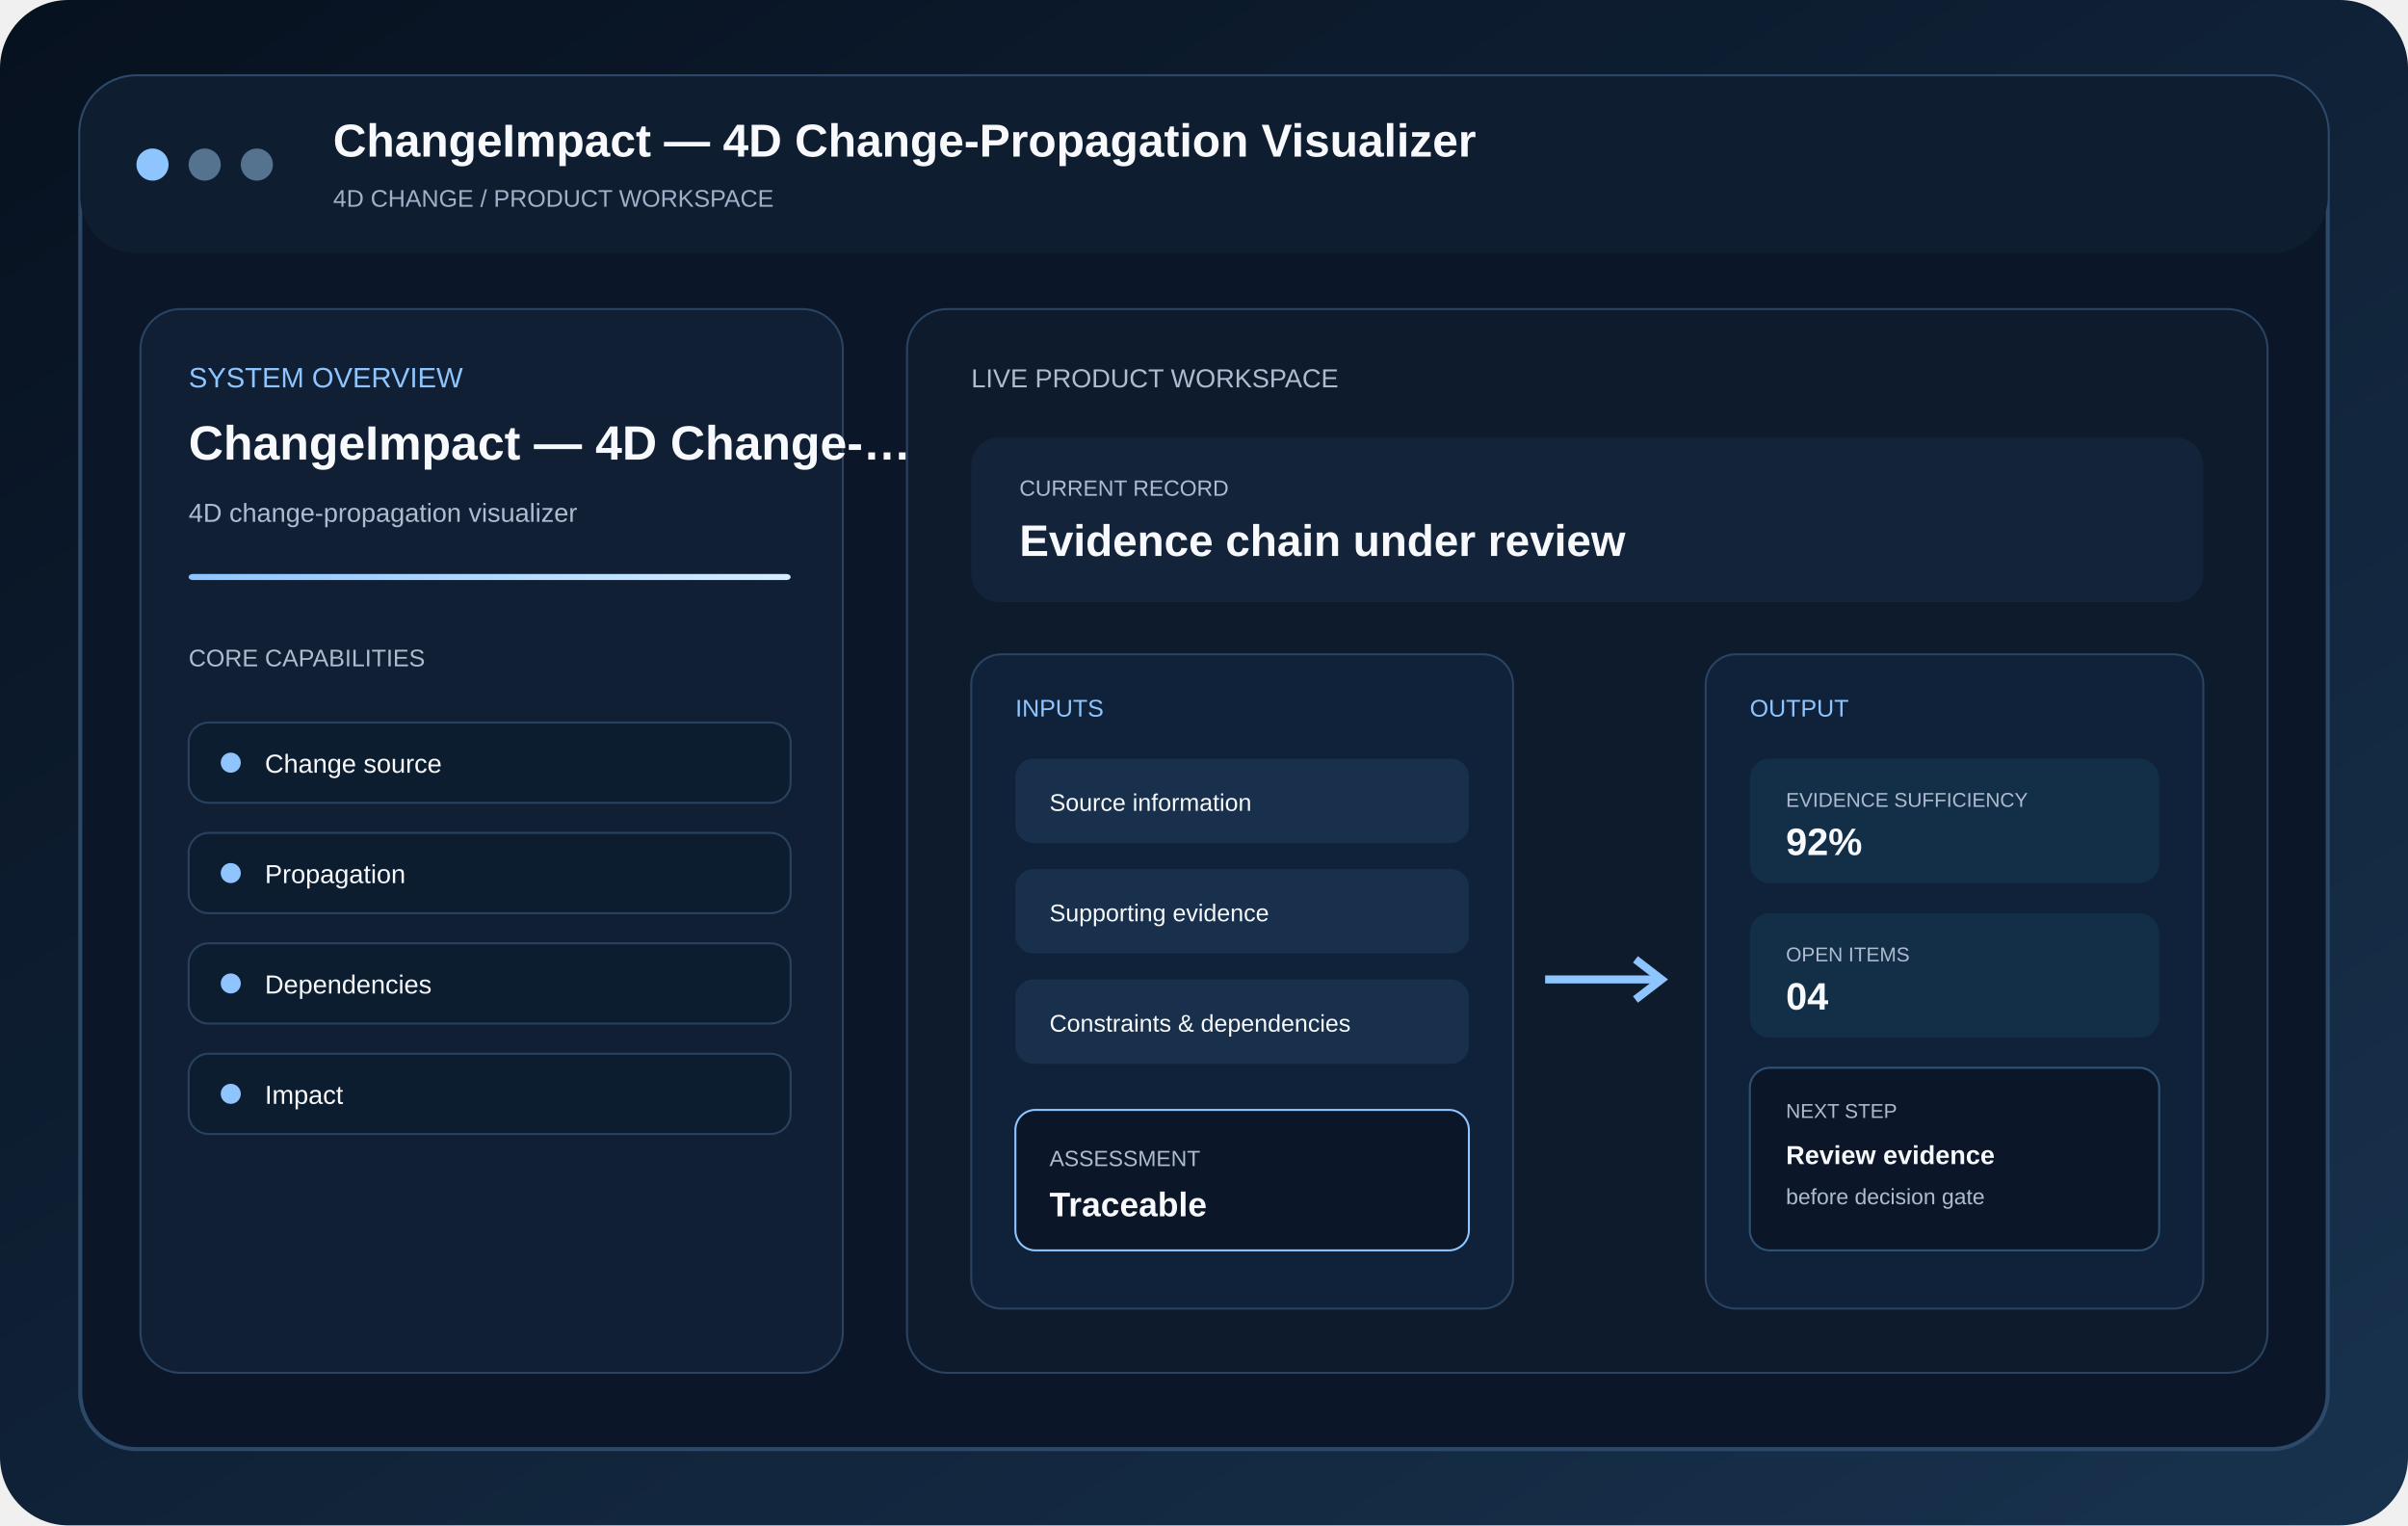
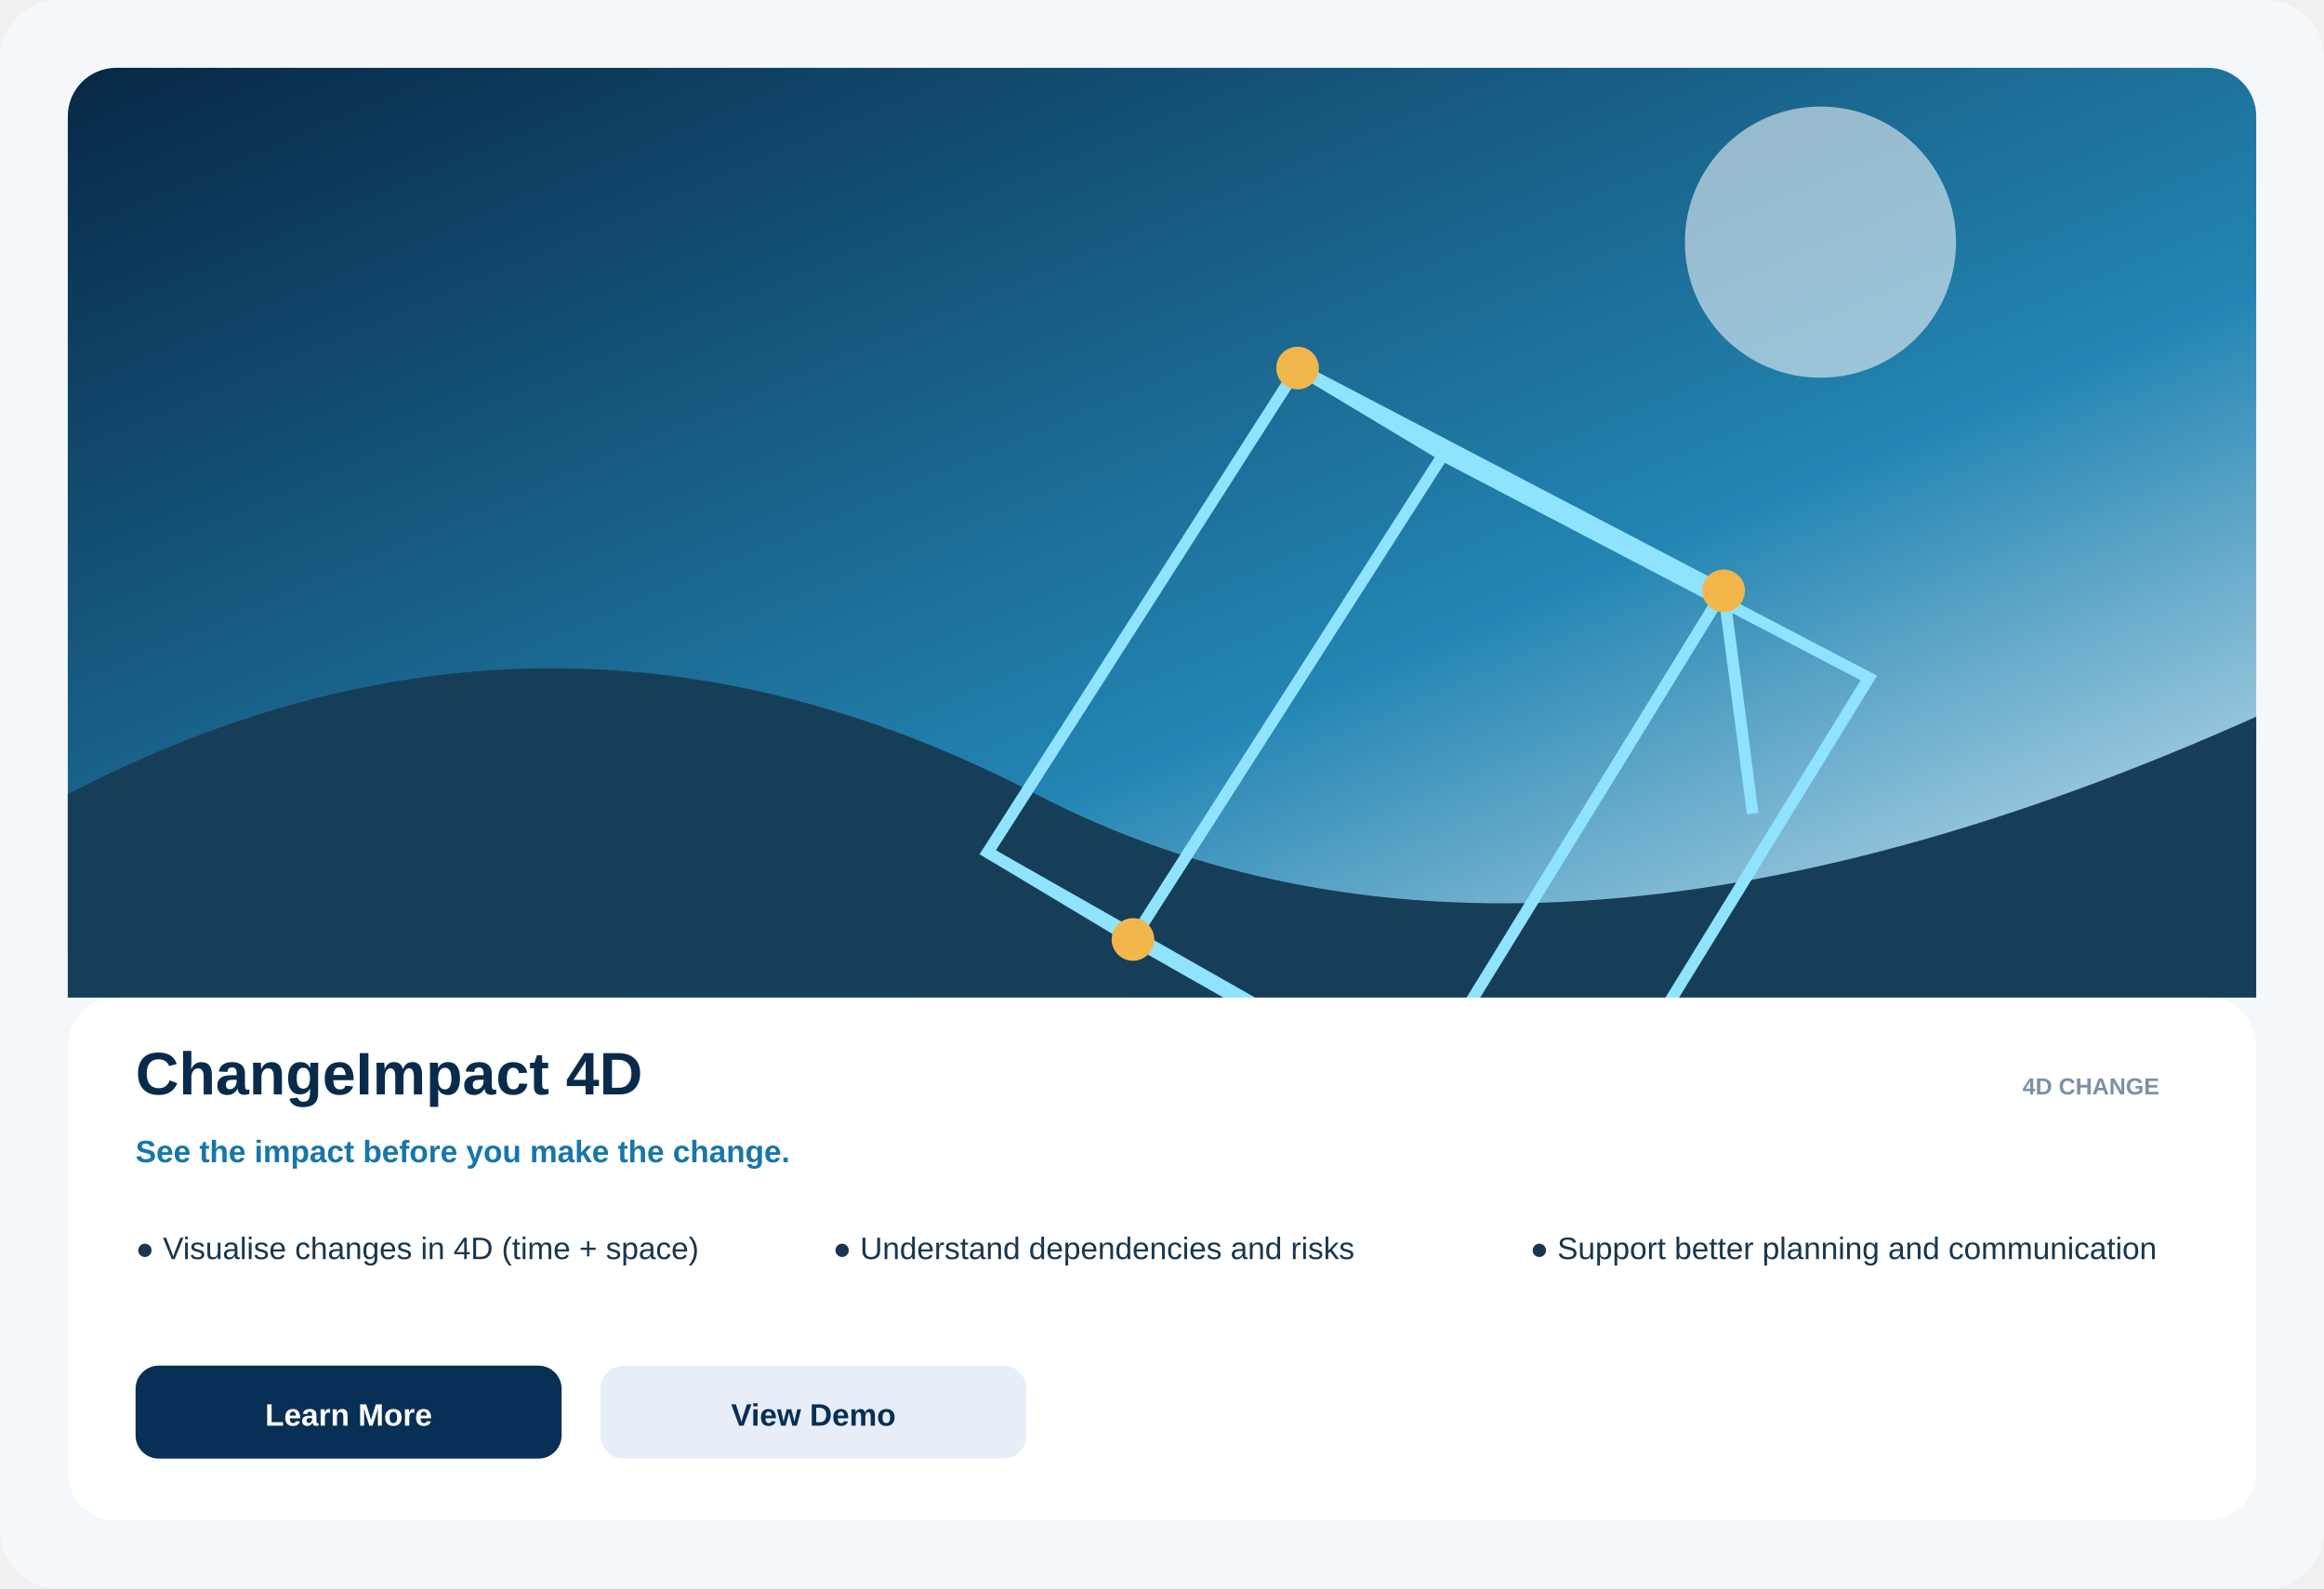
- <svg xmlns="http://www.w3.org/2000/svg" viewBox="0 0 1200 760" role="img" aria-label="ChangeImpact — 4D Change-Propagation Visualizer professional product visual">
+ <svg xmlns="http://www.w3.org/2000/svg" viewBox="0 0 1200 820">
  <defs>
-     <linearGradient id="b" x1="0" y1="0" x2="1" y2="1">
-       <stop stop-color="#07111f" />
-       <stop offset="1" stop-color="#18324e" />
-     </linearGradient>
-     <linearGradient id="a">
-       <stop stop-color="#8ec5ff" />
-       <stop offset="1" stop-color="#d4edff" />
+     <linearGradient id="b" y2="1">
+       <stop stop-color="#082846" />
+       <stop offset=".62" stop-color="#2385b3" />
+       <stop offset="1" stop-color="#dcecf3" />
    </linearGradient>
  </defs>
-   <rect width="1200" height="760" rx="34" fill="url(#b)" />
-   <rect x="40" y="38" width="1120" height="684" rx="28" fill="#0b1728" stroke="#2c4969" stroke-width="2" />
-   <rect x="40" y="38" width="1120" height="88" rx="28" fill="#0f1d31" />
-   <circle cx="76" cy="82" r="8" fill="#8ec5ff" />
-   <circle cx="102" cy="82" r="8" fill="#55728f" />
-   <circle cx="128" cy="82" r="8" fill="#55728f" />
-   <text x="166" y="78" font-family="Arial,sans-serif" font-size="23" font-weight="700" fill="#f7f9fc">ChangeImpact — 4D Change-Propagation Visualizer</text>
-   <text x="166" y="103" font-family="Arial,sans-serif" font-size="12" fill="#9fb1c8">4D CHANGE  /  PRODUCT WORKSPACE</text>
-   <rect x="70" y="154" width="350" height="530" rx="20" fill="#101f33" stroke="#294361" />
-   <text x="94" y="193" font-family="Arial,sans-serif" font-size="14" fill="#8ec5ff">SYSTEM OVERVIEW</text>
-   <text x="94" y="229" font-family="Arial,sans-serif" font-size="24" font-weight="700" fill="#f7f9fc">ChangeImpact — 4D Change-…</text>
-   <text x="94" y="260" font-family="Arial,sans-serif" font-size="13" fill="#aebbd0">4D change-propagation visualizer</text>
-   <rect x="94" y="286" width="300" height="3" rx="2" fill="url(#a)" />
-   <text x="94" y="332" font-family="Arial,sans-serif" font-size="12" fill="#aebbd0">CORE CAPABILITIES</text>
-   <g transform="translate(94 360)">
-     <rect width="300" height="40" rx="10" fill="#0d1d30" stroke="#28425f" />
-     <circle cx="21" cy="20" r="5" fill="#8ec5ff" />
-     <text x="38" y="25" font-family="Arial,sans-serif" font-size="13" fill="#f7f9fc">Change source</text>
+   <rect width="1200" height="820" rx="30" fill="#f4f8fb" />
+   <rect x="35" y="35" width="1130" height="480" rx="25" fill="url(#b)" />
+   <circle cx="940" cy="125" r="70" fill="#fff" opacity=".55" />
+   <path d="M35 410q250-130 500 0t630-40v145H35Z" fill="#173e58" />
+   <g stroke="#8fe3ff" stroke-width="6" fill="none">
+     <path d="M510 440L670 190l220 115-160 260Z" />
+     <path d="M585 485l160-250 220 115-160 260Z" />
+     <path d="M670 190l75 45M890 305l15 115M510 440l75 45" />
  </g>
-   <g transform="translate(94 415)">
-     <rect width="300" height="40" rx="10" fill="#0d1d30" stroke="#28425f" />
-     <circle cx="21" cy="20" r="5" fill="#8ec5ff" />
-     <text x="38" y="25" font-family="Arial,sans-serif" font-size="13" fill="#f7f9fc">Propagation</text>
+   <g fill="#f2b64b">
+     <circle cx="670" cy="190" r="11" />
+     <circle cx="890" cy="305" r="11" />
+     <circle cx="585" cy="485" r="11" />
  </g>
-   <g transform="translate(94 470)">
-     <rect width="300" height="40" rx="10" fill="#0d1d30" stroke="#28425f" />
-     <circle cx="21" cy="20" r="5" fill="#8ec5ff" />
-     <text x="38" y="25" font-family="Arial,sans-serif" font-size="13" fill="#f7f9fc">Dependencies</text>
-   </g>
-   <g transform="translate(94 525)">
-     <rect width="300" height="40" rx="10" fill="#0d1d30" stroke="#28425f" />
-     <circle cx="21" cy="20" r="5" fill="#8ec5ff" />
-     <text x="38" y="25" font-family="Arial,sans-serif" font-size="13" fill="#f7f9fc">Impact</text>
-   </g>
-   <rect x="452" y="154" width="678" height="530" rx="20" fill="#0d1b2d" stroke="#294361" />
-   <text x="484" y="193" font-family="Arial,sans-serif" font-size="13" fill="#aebbd0">LIVE PRODUCT WORKSPACE</text>
-   <rect x="484" y="218" width="614" height="82" rx="14" fill="#13243a" />
-   <text x="508" y="247" font-family="Arial,sans-serif" font-size="11" fill="#aebbd0">CURRENT RECORD</text>
-   <text x="508" y="277" font-family="Arial,sans-serif" font-size="22" font-weight="700" fill="#f7f9fc">Evidence chain under review</text>
-   <rect x="484" y="326" width="270" height="326" rx="15" fill="#102239" stroke="#294361" />
-   <text x="506" y="357" font-family="Arial,sans-serif" font-size="12" fill="#8ec5ff">INPUTS</text>
-   <rect x="506" y="378" width="226" height="42" rx="9" fill="#18304b" />
-   <text x="523" y="404" font-family="Arial,sans-serif" font-size="12" fill="#f7f9fc">Source information</text>
-   <rect x="506" y="433" width="226" height="42" rx="9" fill="#18304b" />
-   <text x="523" y="459" font-family="Arial,sans-serif" font-size="12" fill="#f7f9fc">Supporting evidence</text>
-   <rect x="506" y="488" width="226" height="42" rx="9" fill="#18304b" />
-   <text x="523" y="514" font-family="Arial,sans-serif" font-size="12" fill="#f7f9fc">Constraints &amp; dependencies</text>
-   <rect x="506" y="553" width="226" height="70" rx="10" fill="#0b1728" stroke="#8ec5ff" />
-   <text x="523" y="581" font-family="Arial,sans-serif" font-size="11" fill="#aebbd0">ASSESSMENT</text>
-   <text x="523" y="606" font-family="Arial,sans-serif" font-size="17" font-weight="700" fill="#f7f9fc">Traceable</text>
-   <path d="M770 488h55" stroke="#8ec5ff" stroke-width="4" />
-   <path d="M815 478l13 10-13 10" fill="none" stroke="#8ec5ff" stroke-width="4" />
-   <rect x="850" y="326" width="248" height="326" rx="15" fill="#102239" stroke="#294361" />
-   <text x="872" y="357" font-family="Arial,sans-serif" font-size="12" fill="#8ec5ff">OUTPUT</text>
-   <rect x="872" y="378" width="204" height="62" rx="10" fill="#132f48" />
-   <text x="890" y="402" font-family="Arial,sans-serif" font-size="10" fill="#aebbd0">EVIDENCE SUFFICIENCY</text>
-   <text x="890" y="426" font-family="Arial,sans-serif" font-size="19" font-weight="700" fill="#f7f9fc">92%</text>
-   <rect x="872" y="455" width="204" height="62" rx="10" fill="#132f48" />
-   <text x="890" y="479" font-family="Arial,sans-serif" font-size="10" fill="#aebbd0">OPEN ITEMS</text>
-   <text x="890" y="503" font-family="Arial,sans-serif" font-size="19" font-weight="700" fill="#f7f9fc">04</text>
-   <rect x="872" y="532" width="204" height="91" rx="10" fill="#0b1728" stroke="#2e5275" />
-   <text x="890" y="557" font-family="Arial,sans-serif" font-size="10" fill="#aebbd0">NEXT STEP</text>
-   <text x="890" y="580" font-family="Arial,sans-serif" font-size="13" font-weight="700" fill="#f7f9fc">Review evidence</text>
-   <text x="890" y="600" font-family="Arial,sans-serif" font-size="11" fill="#aebbd0">before decision gate</text>
+   <rect x="35" y="515" width="1130" height="270" rx="25" fill="#fff" />
+   <text x="70" y="565" font-family="Arial" font-size="31" font-weight="700" fill="#092b4b">ChangeImpact 4D</text>
+   <text x="70" y="600" font-family="Arial" font-size="16" font-weight="700" fill="#1776aa">See the impact before you make the change.</text>
+   <text x="70" y="650" font-family="Arial" font-size="16" fill="#18364f">●  Visualise changes in 4D (time + space)</text>
+   <text x="430" y="650" font-family="Arial" font-size="16" fill="#18364f">●  Understand dependencies and risks</text>
+   <text x="790" y="650" font-family="Arial" font-size="16" fill="#18364f">●  Support better planning and communication</text>
+   <rect x="70" y="705" width="220" height="48" rx="12" fill="#082f55" />
+   <text x="180" y="736" text-anchor="middle" font-family="Arial" font-size="16" font-weight="700" fill="#fff">Learn More</text>
+   <rect x="310" y="705" width="220" height="48" rx="12" fill="#e7eef8" />
+   <text x="420" y="736" text-anchor="middle" font-family="Arial" font-size="16" font-weight="700" fill="#082f55">View Demo</text>
+   <text x="1115" y="565" text-anchor="end" font-family="Arial" font-size="12" font-weight="700" fill="#7c91a5">4D CHANGE</text>
</svg>
